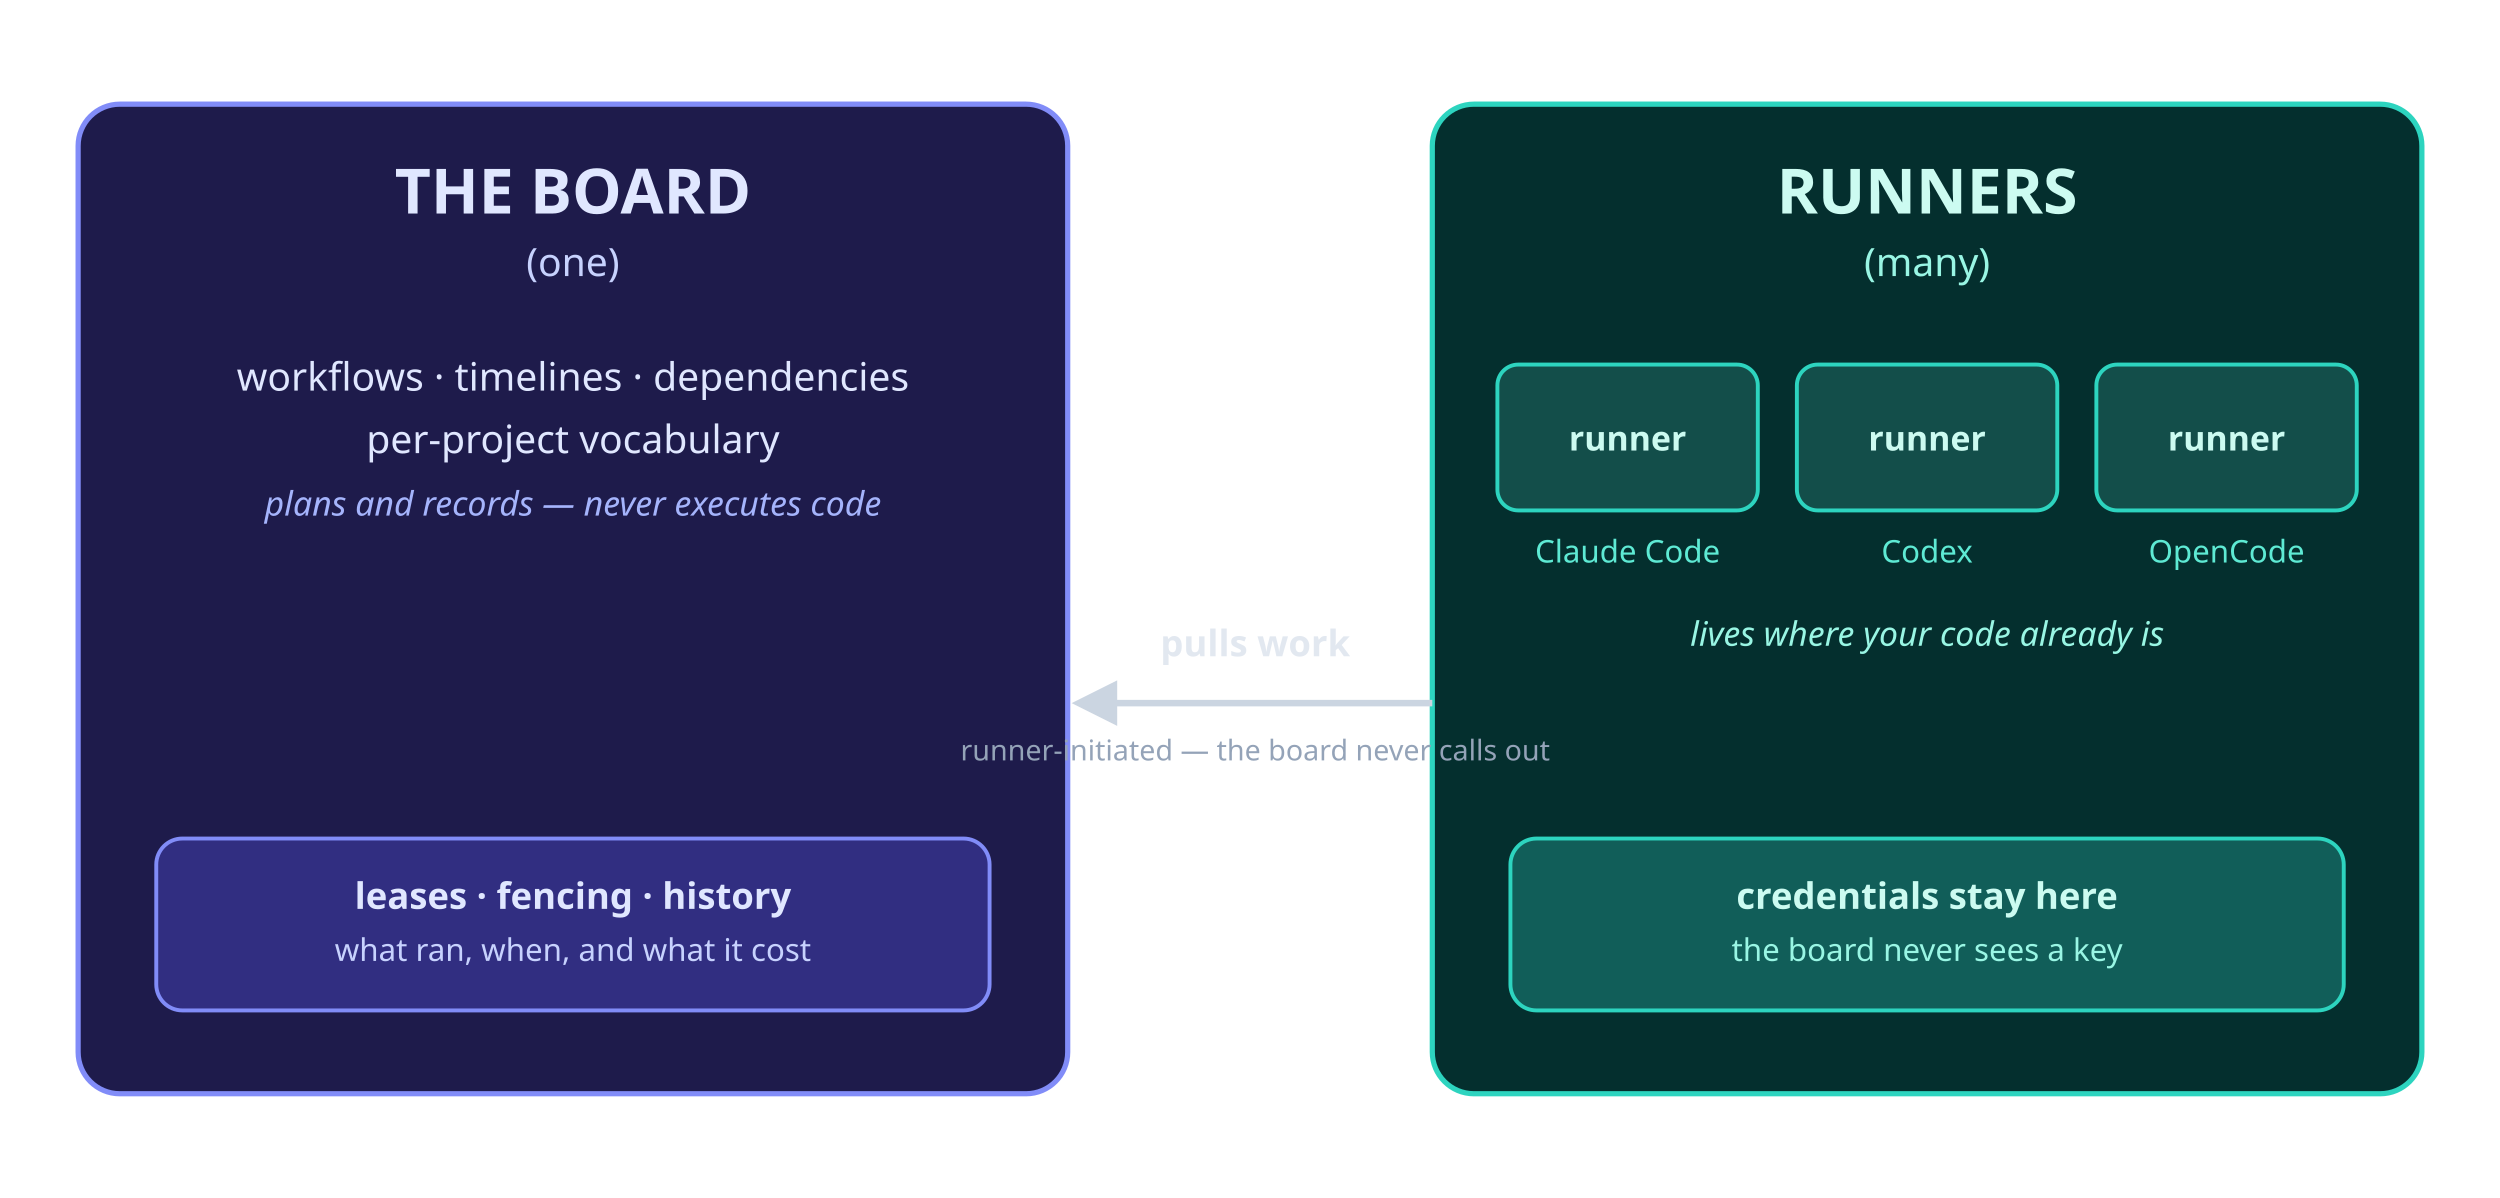
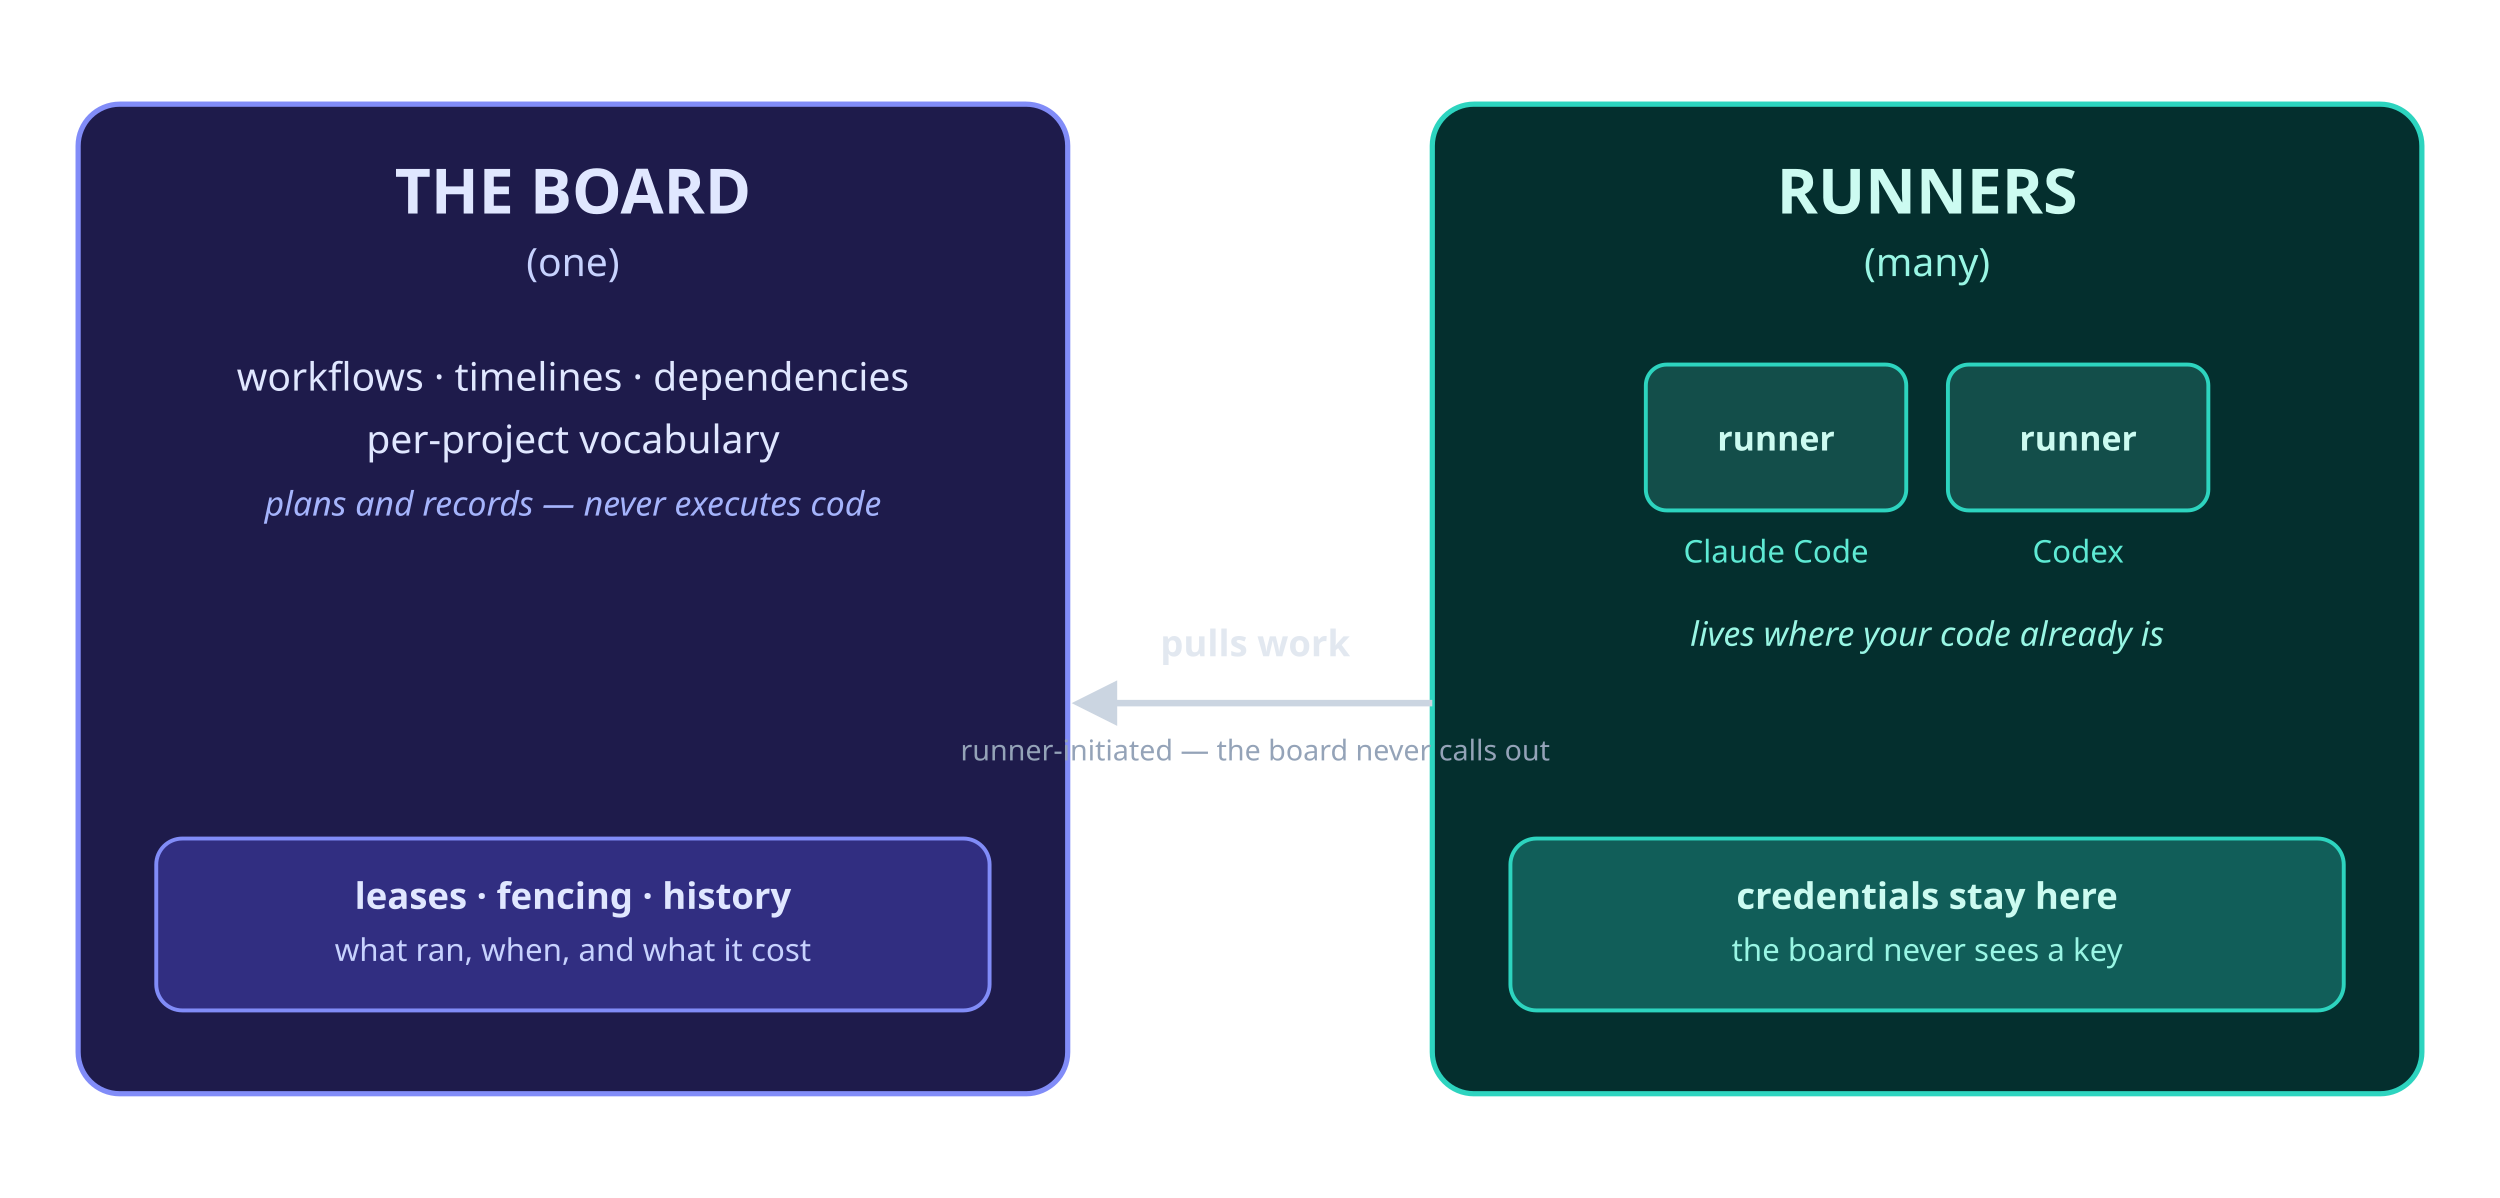
<svg xmlns="http://www.w3.org/2000/svg" viewBox="0 0 960 460" role="img" aria-labelledby="title desc">
  <defs>
    <marker id="arrowhead-dark" viewBox="0 0 10 10" refX="8" refY="5" markerWidth="7" markerHeight="7" orient="auto-start-reverse">
      <path d="M0,0 L10,5 L0,10 z" fill="#cbd5e1" />
    </marker>
  </defs>
  <rect x="30" y="40" width="380" height="380" rx="16" fill="#1e1b4b" stroke="#818cf8" stroke-width="2" />
  <text x="220" y="82" text-anchor="middle" font-family="system-ui, sans-serif" font-size="24" font-weight="700" fill="#e0e7ff">THE BOARD</text>
  <text x="220" y="106" text-anchor="middle" font-family="system-ui, sans-serif" font-size="15" fill="#c7d2fe">(one)</text>
  <text x="220" y="150" text-anchor="middle" font-family="system-ui, sans-serif" font-size="15" fill="#e0e7ff">workflows · timelines · dependencies</text>
  <text x="220" y="174" text-anchor="middle" font-family="system-ui, sans-serif" font-size="15" fill="#e0e7ff">per-project vocabulary</text>
  <text x="220" y="198" text-anchor="middle" font-family="system-ui, sans-serif" font-size="13" fill="#a5b4fc" font-style="italic">plans and records — never executes code</text>
  <rect x="60" y="322" width="320" height="66" rx="10" fill="#312e81" stroke="#818cf8" stroke-width="1.5" />
  <text x="220" y="349" text-anchor="middle" font-family="system-ui, sans-serif" font-size="14" font-weight="600" fill="#e0e7ff">leases · fencing · history</text>
  <text x="220" y="369" text-anchor="middle" font-family="system-ui, sans-serif" font-size="12" fill="#c7d2fe">what ran, when, and what it cost</text>
  <rect x="550" y="40" width="380" height="380" rx="16" fill="#042f2e" stroke="#2dd4bf" stroke-width="2" />
  <text x="740" y="82" text-anchor="middle" font-family="system-ui, sans-serif" font-size="24" font-weight="700" fill="#ccfbf1">RUNNERS</text>
  <text x="740" y="106" text-anchor="middle" font-family="system-ui, sans-serif" font-size="15" fill="#99f6e4">(many)</text>
  <g font-family="system-ui, sans-serif">
-     <rect x="575" y="140" width="100" height="56" rx="8" fill="#134e4a" stroke="#2dd4bf" stroke-width="1.5" />
-     <text x="625" y="173" text-anchor="middle" font-size="13" font-weight="600" fill="#ccfbf1">runner</text>
-     <text x="625" y="216" text-anchor="middle" font-size="12" fill="#5eead4">Claude Code</text>
-     <rect x="690" y="140" width="100" height="56" rx="8" fill="#134e4a" stroke="#2dd4bf" stroke-width="1.5" />
-     <text x="740" y="173" text-anchor="middle" font-size="13" font-weight="600" fill="#ccfbf1">runner</text>
-     <text x="740" y="216" text-anchor="middle" font-size="12" fill="#5eead4">Codex</text>
-     <rect x="805" y="140" width="100" height="56" rx="8" fill="#134e4a" stroke="#2dd4bf" stroke-width="1.5" />
-     <text x="855" y="173" text-anchor="middle" font-size="13" font-weight="600" fill="#ccfbf1">runner</text>
-     <text x="855" y="216" text-anchor="middle" font-size="12" fill="#5eead4">OpenCode</text>
+     <rect x="632" y="140" width="100" height="56" rx="8" fill="#134e4a" stroke="#2dd4bf" stroke-width="1.5" />
+     <text x="682" y="173" text-anchor="middle" font-size="13" font-weight="600" fill="#ccfbf1">runner</text>
+     <text x="682" y="216" text-anchor="middle" font-size="12" fill="#5eead4">Claude Code</text>
+     <rect x="748" y="140" width="100" height="56" rx="8" fill="#134e4a" stroke="#2dd4bf" stroke-width="1.5" />
+     <text x="798" y="173" text-anchor="middle" font-size="13" font-weight="600" fill="#ccfbf1">runner</text>
+     <text x="798" y="216" text-anchor="middle" font-size="12" fill="#5eead4">Codex</text>
  </g>
  <text x="740" y="248" text-anchor="middle" font-family="system-ui, sans-serif" font-size="13" fill="#99f6e4" font-style="italic">lives where your code already is</text>
  <rect x="580" y="322" width="320" height="66" rx="10" fill="#115e59" stroke="#2dd4bf" stroke-width="1.5" />
  <text x="740" y="349" text-anchor="middle" font-family="system-ui, sans-serif" font-size="14" font-weight="600" fill="#ccfbf1">credentials stay here</text>
  <text x="740" y="369" text-anchor="middle" font-family="system-ui, sans-serif" font-size="12" fill="#99f6e4">the board never sees a key</text>
  <line x1="550" y1="270" x2="415" y2="270" stroke="#cbd5e1" stroke-width="2.5" marker-end="url(#arrowhead-dark)" />
  <text x="482" y="252" text-anchor="middle" font-family="system-ui, sans-serif" font-size="14" font-weight="600" fill="#e2e8f0">pulls work</text>
  <text x="482" y="292" text-anchor="middle" font-family="system-ui, sans-serif" font-size="11" fill="#94a3b8">runner-initiated — the board never calls out</text>
</svg>
